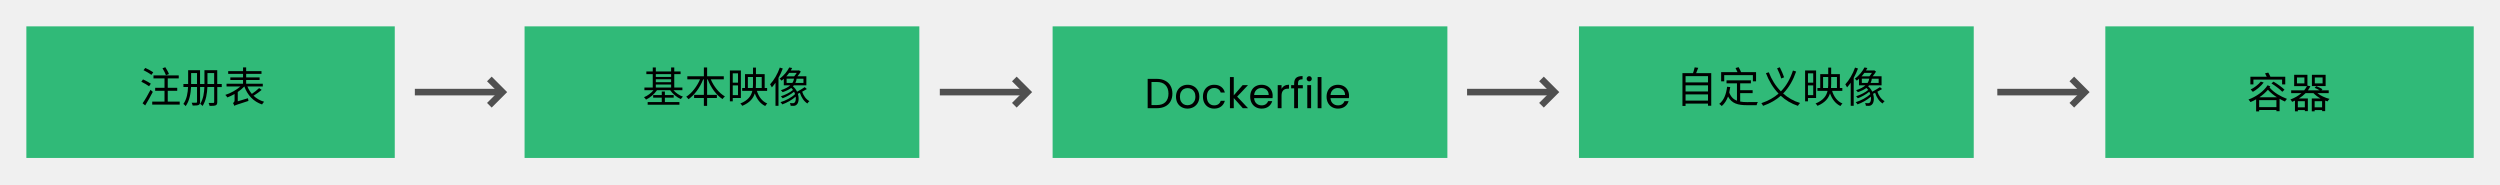
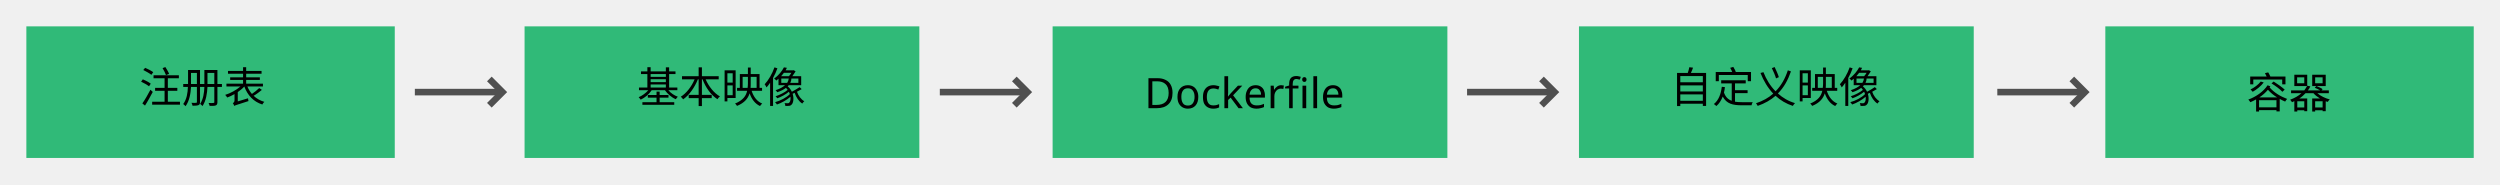
<svg xmlns="http://www.w3.org/2000/svg" width="950" height="70" viewBox="0 0 251.35 18.52" version="1.1" id="svg8">
  <defs id="defs2">
    <marker markerWidth="3.06" markerHeight="4.71" refX="1.53" refY="2.35" orient="auto" id="marker8836481">
      <path style="fill:#fff;fill-opacity:0;stroke:#0c322c;stroke-width:1px;stroke-linecap:butt;stroke-linejoin:miter;stroke-opacity:1" d="m.35.35 2 2-2 2" id="path2261" />
    </marker>
    <marker markerWidth="3.06" markerHeight="4.71" refX="1.53" refY="2.35" orient="auto" id="marker88364814090">
      <path style="fill:#fff;fill-opacity:0;stroke:#505050;stroke-width:1px;stroke-linecap:butt;stroke-linejoin:miter;stroke-opacity:1" d="m.35.35 2 2-2 2" id="path1408" />
    </marker>
    <marker markerWidth="3.06" markerHeight="4.71" refX="1.53" refY="2.35" orient="auto" id="marker88364814090-0">
      <path style="fill:#fff;fill-opacity:0;stroke:#505050;stroke-width:1px;stroke-linecap:butt;stroke-linejoin:miter;stroke-opacity:1" d="m.35.35 2 2-2 2" id="path1408-3" />
    </marker>
    <marker markerWidth="3.06" markerHeight="4.71" refX="1.53" refY="2.35" orient="auto" id="marker88364814090-9">
      <path style="fill:#fff;fill-opacity:0;stroke:#505050;stroke-width:1px;stroke-linecap:butt;stroke-linejoin:miter;stroke-opacity:1" d="m.35.35 2 2-2 2" id="path1408-2" />
    </marker>
    <marker markerWidth="3.06" markerHeight="4.71" refX="1.53" refY="2.35" orient="auto" id="marker88364814090-4">
      <path style="fill:#fff;fill-opacity:0;stroke:#505050;stroke-width:1px;stroke-linecap:butt;stroke-linejoin:miter;stroke-opacity:1" d="m.35.35 2 2-2 2" id="path1408-0" />
    </marker>
  </defs>
  <g id="layer1" transform="translate(0 -55.56)">
    <rect style="fill:#30ba78;stroke:none;stroke-width:.794;stroke-linecap:square;paint-order:fill markers stroke;stop-color:#000" id="rect30" width="37.04" height="13.23" x="2.65" y="58.21" />
-     <g aria-label="注册表" id="text34" style="font-weight:500;font-size:4.233px;line-height:1.25;font-family:Poppins;-inkscape-font-specification:'Poppins, Medium';letter-spacing:0;stroke-width:0.265">
-       <path d="M 16.985,63.006 C 16.926,62.824 16.765,62.536 16.621,62.32 l -0.284,0.102 c 0.14,0.22 0.288,0.521 0.347,0.703 z m -1.579,-0.178 C 15.224,62.697 14.868,62.506 14.606,62.388 l -0.174,0.229 c 0.271,0.131 0.618,0.334 0.792,0.47 z m -0.241,1.143 c -0.178,-0.123 -0.525,-0.309 -0.787,-0.428 l -0.169,0.233 c 0.267,0.131 0.61,0.326 0.779,0.461 z m -0.03,0.618 c -0.246,0.478 -0.571,1.037 -0.8,1.355 l 0.262,0.216 c 0.246,-0.394 0.542,-0.919 0.766,-1.363 z m 1.731,1.185 v -1.088 h 0.952 v -0.301 h -0.952 v -0.944 h 1.105 v -0.301 h -2.54 v 0.301 h 1.109 v 0.944 h -0.94 v 0.301 h 0.94 v 1.088 h -1.236 v 0.301 h 2.764 v -0.301 z" style="font-weight:normal;font-family:'Noto Sans CJK SC';-inkscape-font-specification:'Noto Sans CJK SC';text-align:center;text-anchor:middle" id="path1101" />
-       <path d="m 20.858,64.005 v -0.089 -1.008 h 0.673 v 1.096 z m -1.643,0 V 63.911 62.908 h 0.593 v 1.096 z m 3.078,0 H 21.841 V 62.616 h -1.287 v 1.3 0.089 H 20.113 V 62.616 h -1.198 v 1.295 0.093 h -0.474 v 0.305 h 0.466 c -0.025,0.563 -0.119,1.211 -0.47,1.702 0.064,0.034 0.182,0.152 0.229,0.22 0.394,-0.538 0.512,-1.291 0.542,-1.922 h 0.601 v 1.494 c 0,0.064 -0.021,0.085 -0.08,0.085 -0.059,0.004 -0.254,0.004 -0.461,0 0.038,0.076 0.089,0.203 0.102,0.284 0.292,0 0.474,-0.004 0.593,-0.055 0.11,-0.051 0.152,-0.14 0.152,-0.313 v -1.494 h 0.432 c -0.021,0.559 -0.102,1.202 -0.419,1.689 0.064,0.038 0.191,0.152 0.237,0.216 0.351,-0.529 0.461,-1.278 0.487,-1.905 h 0.682 v 1.511 c 0,0.064 -0.021,0.085 -0.085,0.089 -0.055,0.004 -0.258,0.004 -0.478,-0.004 0.038,0.08 0.085,0.216 0.102,0.301 0.309,0 0.5,-0.009 0.614,-0.059 0.114,-0.055 0.157,-0.144 0.157,-0.326 v -1.511 h 0.453 z" style="font-weight:normal;font-family:'Noto Sans CJK SC';-inkscape-font-specification:'Noto Sans CJK SC';text-align:center;text-anchor:middle" id="path1103" />
-       <path d="m 26.053,64.415 c -0.182,0.178 -0.478,0.411 -0.732,0.584 -0.186,-0.22 -0.334,-0.47 -0.449,-0.749 h 1.549 v -0.271 h -1.672 v -0.377 h 1.35 V 63.34 H 24.749 V 62.984 h 1.541 V 62.713 H 24.749 V 62.337 h -0.313 v 0.377 H 22.941 V 62.984 h 1.494 v 0.356 h -1.278 v 0.262 h 1.278 v 0.377 h -1.659 v 0.271 h 1.397 c -0.398,0.356 -0.995,0.686 -1.52,0.851 0.068,0.064 0.161,0.178 0.203,0.254 0.233,-0.089 0.487,-0.203 0.728,-0.343 v 0.627 c 0,0.165 -0.093,0.241 -0.161,0.275 0.051,0.072 0.114,0.207 0.135,0.288 0.097,-0.068 0.25,-0.119 1.422,-0.495 -0.017,-0.064 -0.042,-0.186 -0.051,-0.271 l -1.024,0.309 v -0.936 c 0.25,-0.169 0.478,-0.36 0.66,-0.559 0.322,0.885 0.914,1.52 1.782,1.812 0.047,-0.085 0.14,-0.207 0.207,-0.271 -0.419,-0.123 -0.77,-0.33 -1.063,-0.605 0.267,-0.165 0.576,-0.381 0.817,-0.588 z" style="font-weight:normal;font-family:'Noto Sans CJK SC';-inkscape-font-specification:'Noto Sans CJK SC';text-align:center;text-anchor:middle" id="path1105" />
-     </g>
+     <text xml:space="preserve" style="font-weight:500;font-size:4.233px;line-height:1.25;font-family:Poppins;-inkscape-font-specification:'Poppins, Medium';letter-spacing:0;fill:#000000;stroke-width:0.265" x="14.017" y="65.88" id="text34">
+       <tspan id="tspan32" x="14.017" y="65.88" style="font-style:normal;font-variant:normal;font-weight:500;font-stretch:normal;font-size:4.233px;font-family:'Noto Sans CJK SC';-inkscape-font-specification:'Noto Sans CJK SC Medium';fill:#000000;stroke-width:0.265">注册表</tspan>
+     </text>
    <rect style="fill:#30ba78;stroke:none;stroke-width:.794;stroke-linecap:square;paint-order:fill markers stroke;stop-color:#000" id="rect30-6" width="39.69" height="13.23" x="52.74" y="58.21" />
-     <g aria-label="基本映像" id="text34-5" style="font-weight:500;font-size:4.233px;line-height:1.25;font-family:Poppins;-inkscape-font-specification:'Poppins, Medium';letter-spacing:0;stroke-width:0.265">
-       <path d="m 66.847,65.376 h 0.885 V 65.118 H 66.847 v -0.356 h -0.313 v 0.356 h -0.864 v 0.258 h 0.864 v 0.445 h -1.418 v 0.267 h 3.192 V 65.821 H 66.847 Z m -0.91,-1.317 h 1.537 v 0.301 H 65.937 Z M 67.474,63.01 v 0.284 H 65.937 V 63.01 Z m -1.537,0.521 h 1.537 v 0.292 h -1.537 z m 2.671,1.096 v -0.267 H 67.791 V 63.01 h 0.635 v -0.262 h -0.635 v -0.406 h -0.317 v 0.406 h -1.537 v -0.406 h -0.309 v 0.406 H 64.984 V 63.01 h 0.643 v 1.35 h -0.838 v 0.267 h 0.914 c -0.241,0.301 -0.605,0.567 -0.957,0.707 0.072,0.059 0.157,0.165 0.203,0.241 0.411,-0.191 0.838,-0.555 1.105,-0.948 h 1.325 c 0.254,0.373 0.665,0.724 1.075,0.893 0.047,-0.072 0.135,-0.182 0.207,-0.241 -0.356,-0.127 -0.715,-0.373 -0.952,-0.652 z" style="font-weight:normal;font-family:'Noto Sans CJK SC';-inkscape-font-specification:'Noto Sans CJK SC';text-align:center;text-anchor:middle" id="path1108" />
-       <path d="m 72.77,63.539 v -0.313 h -1.676 v -0.885 h -0.326 v 0.885 h -1.664 v 0.313 h 1.278 c -0.309,0.715 -0.83,1.401 -1.389,1.744 0.072,0.059 0.174,0.174 0.224,0.25 0.61,-0.415 1.156,-1.168 1.482,-1.994 h 0.068 v 1.562 h -0.982 v 0.313 h 0.982 v 0.787 h 0.326 v -0.787 h 0.982 v -0.313 h -0.982 v -1.562 h 0.059 c 0.318,0.825 0.864,1.587 1.49,1.981 0.051,-0.085 0.161,-0.199 0.241,-0.267 -0.584,-0.33 -1.118,-0.999 -1.422,-1.714 z" style="font-weight:normal;font-family:'Noto Sans CJK SC';-inkscape-font-specification:'Noto Sans CJK SC';text-align:center;text-anchor:middle" id="path1110" />
-       <path d="m 74.2,62.934 v 0.936 H 73.671 V 62.934 Z m -0.529,2.189 v -0.974 h 0.529 v 0.974 z m 0.817,0.288 v -2.764 h -1.105 v 3.103 h 0.288 v -0.339 z m 0.703,-1.003 v -1.105 h 0.516 v 0.656 c 0,0.157 -0.004,0.305 -0.021,0.449 z m 1.393,-1.105 v 1.105 h -0.597 c 0.013,-0.144 0.017,-0.292 0.017,-0.444 v -0.66 z m 0.542,1.393 v -0.288 h -0.246 v -1.393 h -0.876 v -0.656 h -0.296 v 0.656 h -0.804 v 1.393 h -0.284 v 0.288 h 1.02 c -0.114,0.508 -0.423,0.948 -1.206,1.27 0.068,0.055 0.161,0.165 0.195,0.233 0.762,-0.318 1.105,-0.758 1.257,-1.253 0.207,0.584 0.546,1.029 1.05,1.274 0.042,-0.08 0.135,-0.195 0.203,-0.254 -0.521,-0.22 -0.864,-0.682 -1.041,-1.27 z" style="font-weight:normal;font-family:'Noto Sans CJK SC';-inkscape-font-specification:'Noto Sans CJK SC';text-align:center;text-anchor:middle" id="path1112" />
-       <path d="m 78.404,62.354 c -0.224,0.639 -0.588,1.27 -0.978,1.681 0.051,0.072 0.144,0.233 0.178,0.309 0.123,-0.135 0.25,-0.296 0.364,-0.466 v 2.316 h 0.301 v -2.802 c 0.165,-0.296 0.313,-0.622 0.432,-0.944 z m 0.682,1.118 h 0.745 c -0.021,0.119 -0.064,0.271 -0.165,0.423 h -0.58 z m 1.016,-0.584 c -0.076,0.119 -0.165,0.25 -0.254,0.343 h -0.787 c 0.106,-0.11 0.195,-0.229 0.279,-0.343 z m 0.677,1.008 h -0.809 c 0.076,-0.152 0.11,-0.301 0.119,-0.423 h 0.69 z m 0.127,0.423 c -0.199,0.14 -0.508,0.326 -0.77,0.461 -0.093,-0.199 -0.229,-0.385 -0.415,-0.538 0.034,-0.034 0.068,-0.068 0.097,-0.106 h 1.253 v -0.906 h -0.897 c 0.123,-0.144 0.246,-0.313 0.339,-0.47 l -0.186,-0.135 -0.055,0.017 h -0.766 c 0.047,-0.085 0.097,-0.165 0.14,-0.246 l -0.296,-0.055 c -0.178,0.356 -0.508,0.804 -0.974,1.13 0.068,0.042 0.161,0.131 0.203,0.199 0.08,-0.059 0.152,-0.119 0.224,-0.186 v 0.652 h 0.652 c -0.199,0.178 -0.504,0.351 -0.948,0.495 0.064,0.051 0.14,0.14 0.178,0.195 0.377,-0.123 0.656,-0.271 0.864,-0.423 0.064,0.055 0.127,0.127 0.178,0.199 -0.284,0.25 -0.804,0.512 -1.215,0.635 0.051,0.047 0.131,0.14 0.174,0.203 0.368,-0.135 0.842,-0.398 1.151,-0.66 0.042,0.076 0.076,0.157 0.102,0.237 -0.339,0.339 -0.952,0.66 -1.469,0.817 0.064,0.051 0.14,0.152 0.182,0.22 0.453,-0.157 0.982,-0.449 1.346,-0.779 0.038,0.267 -0.009,0.495 -0.097,0.584 -0.064,0.072 -0.127,0.08 -0.207,0.08 -0.076,0 -0.169,-0.004 -0.279,-0.017 0.047,0.076 0.072,0.195 0.076,0.271 0.093,0.009 0.186,0.009 0.258,0.009 0.157,0 0.262,-0.03 0.368,-0.144 0.182,-0.174 0.241,-0.622 0.097,-1.067 0.068,-0.03 0.14,-0.064 0.207,-0.097 0.148,0.457 0.411,0.859 0.754,1.071 0.042,-0.076 0.131,-0.182 0.203,-0.237 -0.334,-0.174 -0.593,-0.542 -0.728,-0.948 0.165,-0.085 0.326,-0.174 0.47,-0.267 z" style="font-weight:normal;font-family:'Noto Sans CJK SC';-inkscape-font-specification:'Noto Sans CJK SC';text-align:center;text-anchor:middle" id="path1114" />
-     </g>
+     <text xml:space="preserve" style="font-weight:500;font-size:4.233px;line-height:1.25;font-family:Poppins;-inkscape-font-specification:'Poppins, Medium';letter-spacing:0;fill:#000000;stroke-width:0.265" x="64.053" y="65.88" id="text34-5">
+       <tspan id="tspan32-6" x="64.053" y="65.88" style="font-style:normal;font-variant:normal;font-weight:500;font-stretch:normal;font-size:4.233px;font-family:'Noto Sans CJK SC';-inkscape-font-specification:'Noto Sans CJK SC Medium';fill:#000000;stroke-width:0.265">基本映像</tspan>
+     </text>
    <rect style="fill:#30ba78;stroke:none;stroke-width:.794;stroke-linecap:square;paint-order:fill markers stroke;stop-color:#000" id="rect30-6-9" width="39.69" height="13.23" x="105.83" y="58.21" />
-     <g aria-label="Dockerfile" id="text34-5-3" style="font-weight:500;font-size:4.233px;line-height:1.25;font-family:Poppins;-inkscape-font-specification:'Poppins, Medium';letter-spacing:0;stroke-width:0.265">
-       <path d="m 116.305,63.489 q 0.483,0 0.834,0.182 0.356,0.178 0.542,0.512 0.191,0.334 0.191,0.787 0,0.453 -0.191,0.787 -0.186,0.33 -0.542,0.508 -0.351,0.174 -0.834,0.174 h -0.919 v -2.951 z m 0,2.633 q 0.572,0 0.872,-0.301 0.301,-0.305 0.301,-0.851 0,-0.55 -0.305,-0.859 -0.301,-0.309 -0.868,-0.309 h -0.533 v 2.32 z" id="path1117" />
-       <path d="m 119.391,66.478 q -0.326,0 -0.593,-0.148 -0.262,-0.148 -0.415,-0.419 -0.148,-0.275 -0.148,-0.635 0,-0.356 0.152,-0.627 0.157,-0.275 0.423,-0.419 0.267,-0.148 0.597,-0.148 0.33,0 0.597,0.148 0.267,0.144 0.419,0.415 0.157,0.271 0.157,0.631 0,0.36 -0.161,0.635 -0.157,0.271 -0.428,0.419 -0.271,0.148 -0.601,0.148 z m 0,-0.339 q 0.207,0 0.389,-0.097 0.182,-0.097 0.292,-0.292 0.114,-0.195 0.114,-0.474 0,-0.279 -0.11,-0.474 -0.11,-0.195 -0.288,-0.288 -0.178,-0.097 -0.385,-0.097 -0.212,0 -0.389,0.097 -0.174,0.093 -0.279,0.288 -0.106,0.195 -0.106,0.474 0,0.284 0.102,0.478 0.106,0.195 0.279,0.292 0.174,0.093 0.381,0.093 z" id="path1119" />
-       <path d="m 120.944,65.276 q 0,-0.36 0.144,-0.627 0.144,-0.271 0.398,-0.419 0.258,-0.148 0.588,-0.148 0.428,0 0.703,0.207 0.279,0.207 0.368,0.576 h -0.415 q -0.059,-0.212 -0.233,-0.334 -0.169,-0.123 -0.423,-0.123 -0.33,0 -0.533,0.229 -0.203,0.224 -0.203,0.639 0,0.419 0.203,0.648 0.203,0.229 0.533,0.229 0.254,0 0.423,-0.119 0.169,-0.119 0.233,-0.339 h 0.415 q -0.093,0.356 -0.373,0.572 -0.279,0.212 -0.698,0.212 -0.33,0 -0.588,-0.148 -0.254,-0.148 -0.398,-0.419 -0.144,-0.271 -0.144,-0.635 z" id="path1121" />
-       <path d="m 124.953,66.44 -0.91,-1.024 v 1.024 h -0.385 v -3.133 h 0.385 v 1.841 l 0.893,-1.029 h 0.538 l -1.092,1.156 1.096,1.164 z" id="path1123" />
-       <path d="m 127.955,65.191 q 0,0.11 -0.013,0.233 h -1.854 q 0.021,0.343 0.233,0.538 0.216,0.191 0.521,0.191 0.25,0 0.415,-0.114 0.169,-0.119 0.237,-0.313 h 0.415 q -0.093,0.334 -0.373,0.546 -0.279,0.207 -0.694,0.207 -0.33,0 -0.593,-0.148 -0.258,-0.148 -0.406,-0.419 -0.148,-0.275 -0.148,-0.635 0,-0.36 0.144,-0.631 0.144,-0.271 0.402,-0.415 0.262,-0.148 0.601,-0.148 0.33,0 0.584,0.144 0.254,0.144 0.389,0.398 0.14,0.25 0.14,0.567 z m -0.398,-0.08 q 0,-0.22 -0.097,-0.377 -0.097,-0.161 -0.267,-0.241 -0.165,-0.085 -0.368,-0.085 -0.292,0 -0.5,0.186 -0.203,0.186 -0.233,0.516 z" id="path1125" />
-       <path d="m 128.848,64.497 q 0.102,-0.199 0.288,-0.309 0.191,-0.11 0.461,-0.11 v 0.398 h -0.102 q -0.648,0 -0.648,0.703 v 1.262 h -0.385 v -2.32 h 0.385 z" id="path1127" />
-       <path d="m 130.986,64.438 h -0.487 v 2.002 h -0.385 v -2.002 h -0.301 v -0.317 h 0.301 v -0.165 q 0,-0.389 0.199,-0.567 0.203,-0.182 0.648,-0.182 v 0.322 q -0.254,0 -0.36,0.102 -0.102,0.097 -0.102,0.326 v 0.165 h 0.487 z" id="path1129" />
-       <path d="m 131.633,63.743 q -0.11,0 -0.186,-0.076 -0.076,-0.076 -0.076,-0.186 0,-0.11 0.076,-0.186 0.076,-0.076 0.186,-0.076 0.106,0 0.178,0.076 0.076,0.076 0.076,0.186 0,0.11 -0.076,0.186 -0.072,0.076 -0.178,0.076 z m 0.186,0.377 v 2.32 h -0.385 v -2.32 z" id="path1131" />
-       <path d="m 132.861,63.307 v 3.133 h -0.385 v -3.133 z" id="path1133" />
-       <path d="m 135.634,65.191 q 0,0.11 -0.013,0.233 h -1.854 q 0.021,0.343 0.233,0.538 0.216,0.191 0.521,0.191 0.25,0 0.415,-0.114 0.169,-0.119 0.237,-0.313 h 0.415 q -0.093,0.334 -0.373,0.546 -0.279,0.207 -0.694,0.207 -0.33,0 -0.593,-0.148 -0.258,-0.148 -0.406,-0.419 -0.148,-0.275 -0.148,-0.635 0,-0.36 0.144,-0.631 0.144,-0.271 0.402,-0.415 0.262,-0.148 0.601,-0.148 0.33,0 0.584,0.144 0.254,0.144 0.389,0.398 0.14,0.25 0.14,0.567 z m -0.398,-0.08 q 0,-0.22 -0.097,-0.377 -0.097,-0.161 -0.267,-0.241 -0.165,-0.085 -0.368,-0.085 -0.292,0 -0.5,0.186 -0.203,0.186 -0.233,0.516 z" id="path1135" />
-     </g>
+     <text xml:space="preserve" style="font-weight:500;font-size:4.233px;line-height:1.25;font-family:Poppins;-inkscape-font-specification:'Poppins, Medium';letter-spacing:0;stroke-width:.265;fill:#000" x="115.06" y="66.44" id="text34-5-3">
+       <tspan id="tspan32-6-7" x="115.06" y="66.44" style="font-size:4.233px;fill:#000;stroke-width:.265">Dockerfile</tspan>
+     </text>
    <rect style="fill:#30ba78;stroke:none;stroke-width:.794;stroke-linecap:square;paint-order:fill markers stroke;stop-color:#000" id="rect30-6-9-4" width="37.04" height="13.23" x="211.67" y="58.21" />
-     <g aria-label="容器" id="text34-5-3-5" style="font-weight:500;font-size:4.233px;line-height:1.25;font-family:Poppins;-inkscape-font-specification:'Poppins, Medium';letter-spacing:0;stroke-width:0.265">
-       <path d="m 226.559,63.564 h 2.883 v 0.478 h 0.318 V 63.276 h -1.494 c -0.051,-0.127 -0.14,-0.292 -0.216,-0.419 l -0.322,0.076 c 0.059,0.102 0.123,0.233 0.169,0.343 h -1.643 v 0.766 h 0.305 z m 1.812,0.381 c 0.389,0.241 0.864,0.601 1.092,0.842 l 0.22,-0.207 c -0.233,-0.241 -0.72,-0.584 -1.105,-0.813 z m -1.071,-0.182 c -0.246,0.309 -0.643,0.605 -1.02,0.796 0.068,0.055 0.174,0.178 0.22,0.237 0.385,-0.22 0.813,-0.567 1.092,-0.936 z m -0.144,1.579 c 0.322,-0.22 0.618,-0.478 0.859,-0.758 0.279,0.305 0.58,0.55 0.91,0.758 z m -0.021,0.991 v -0.707 h 1.736 v 0.707 z m 0.851,-2.201 c -0.402,0.622 -1.147,1.147 -1.922,1.435 0.072,0.072 0.152,0.178 0.199,0.254 0.195,-0.076 0.385,-0.169 0.567,-0.275 V 66.76 h 0.305 v -0.144 h 1.736 v 0.127 h 0.318 v -1.245 c 0.174,0.097 0.356,0.191 0.542,0.271 0.047,-0.089 0.131,-0.199 0.203,-0.267 -0.677,-0.267 -1.274,-0.597 -1.753,-1.139 0.03,-0.038 0.055,-0.076 0.08,-0.11 z" style="font-weight:normal;font-family:'Noto Sans CJK SC';-inkscape-font-specification:'Noto Sans CJK SC';text-align:center;text-anchor:middle" id="path1196" />
-       <path d="m 233.514,63.945 h -0.783 v -0.597 h 0.783 z m 0.305,-0.868 h -1.38 v 1.139 h 1.38 z m -1.105,3.277 v -0.622 h 0.749 V 66.354 Z m -0.986,0 h -0.703 v -0.622 h 0.703 z m -0.042,-2.409 h -0.749 v -0.597 h 0.749 z m 2.443,0.978 v -0.279 h -0.732 l 0.102,-0.106 c -0.14,-0.11 -0.406,-0.241 -0.622,-0.313 l -0.165,0.165 c 0.169,0.064 0.364,0.161 0.504,0.254 h -1.181 c 0.097,-0.135 0.182,-0.275 0.254,-0.415 l -0.301,-0.059 v -1.092 h -1.333 v 1.139 h 1.287 c -0.068,0.14 -0.161,0.288 -0.284,0.428 h -1.304 v 0.279 h 1.033 c -0.284,0.246 -0.652,0.47 -1.109,0.639 0.059,0.051 0.144,0.165 0.169,0.237 0.102,-0.038 0.195,-0.08 0.288,-0.123 v 1.075 h 0.292 v -0.123 h 0.703 v 0.102 h 0.301 v -1.274 h -0.893 c 0.262,-0.161 0.483,-0.343 0.665,-0.533 h 0.792 c 0.191,0.199 0.436,0.385 0.707,0.533 h -0.876 v 1.295 h 0.292 v -0.123 h 0.749 v 0.102 h 0.305 v -1.058 c 0.08,0.03 0.161,0.055 0.241,0.08 0.042,-0.076 0.127,-0.191 0.199,-0.25 -0.445,-0.11 -0.906,-0.322 -1.223,-0.58 z" style="font-weight:normal;font-family:'Noto Sans CJK SC';-inkscape-font-specification:'Noto Sans CJK SC';text-align:center;text-anchor:middle" id="path1198" />
-     </g>
+     <text xml:space="preserve" style="font-weight:500;font-size:4.233px;line-height:1.25;font-family:Poppins;-inkscape-font-specification:'Poppins, Medium';letter-spacing:0;fill:#000000;stroke-width:0.265" x="225.89" y="66.43" id="text34-5-3-5">
+       <tspan id="tspan32-6-7-2" x="225.89" y="66.43" style="font-style:normal;font-variant:normal;font-weight:500;font-stretch:normal;font-size:4.233px;font-family:'Noto Sans CJK SC';-inkscape-font-specification:'Noto Sans CJK SC Medium';fill:#000000;stroke-width:0.265">容器</tspan>
+     </text>
    <rect style="fill:#30ba78;stroke:none;stroke-width:.794;stroke-linecap:square;paint-order:fill markers stroke;stop-color:#000" id="rect30-6-9-5" width="39.69" height="13.23" x="158.75" y="58.21" />
-     <g aria-label="自定义映像" id="text34-5-3-4" style="font-weight:500;font-size:4.233px;line-height:1.25;font-family:Poppins;-inkscape-font-specification:'Poppins, Medium';letter-spacing:0;stroke-width:0.265">
-       <path d="m 169.467,65.677 v -0.627 h 2.256 v 0.627 z m 2.256,-1.537 v 0.614 h -2.256 v -0.614 z m 0,-0.927 v 0.631 h -2.256 v -0.631 z m -1.194,-0.301 c 0.072,-0.161 0.148,-0.351 0.212,-0.533 l -0.36,-0.047 c -0.034,0.165 -0.102,0.394 -0.165,0.58 h -1.063 v 3.298 h 0.313 v -0.237 h 2.256 v 0.216 h 0.326 v -3.277 z" style="font-weight:normal;font-family:'Noto Sans CJK SC';-inkscape-font-specification:'Noto Sans CJK SC';text-align:center;text-anchor:middle" id="path1185" />
-       <path d="m 173.353,63.116 h 2.883 v 0.618 h 0.318 v -0.919 h -1.507 c -0.051,-0.14 -0.157,-0.347 -0.25,-0.504 l -0.305,0.089 c 0.068,0.123 0.144,0.284 0.195,0.415 h -1.643 v 0.919 h 0.309 z m 1.604,1.808 h 1.253 v -0.296 h -1.253 v -0.69 h 1.079 v -0.301 h -2.451 v 0.301 h 1.05 v 1.748 c -0.343,-0.131 -0.614,-0.377 -0.775,-0.825 0.038,-0.169 0.072,-0.351 0.097,-0.546 l -0.313,-0.034 c -0.093,0.762 -0.322,1.363 -0.792,1.723 0.076,0.047 0.203,0.157 0.254,0.216 0.279,-0.241 0.487,-0.563 0.631,-0.957 0.385,0.72 1.016,0.872 1.897,0.872 h 0.978 c 0.017,-0.093 0.068,-0.237 0.119,-0.318 -0.203,0.009 -0.927,0.009 -1.079,0.009 -0.25,0 -0.483,-0.013 -0.694,-0.055 z" style="font-weight:normal;font-family:'Noto Sans CJK SC';-inkscape-font-specification:'Noto Sans CJK SC';text-align:center;text-anchor:middle" id="path1187" />
-       <path d="m 179.373,63.332 c -0.085,-0.275 -0.271,-0.686 -0.432,-1.008 l -0.271,0.102 c 0.157,0.322 0.343,0.749 0.415,1.024 z m 0.889,-0.682 c -0.258,0.804 -0.639,1.52 -1.211,2.095 -0.533,-0.533 -0.94,-1.194 -1.215,-1.918 l -0.288,0.089 c 0.301,0.787 0.724,1.486 1.27,2.053 -0.461,0.406 -1.029,0.728 -1.731,0.961 0.059,0.072 0.135,0.191 0.174,0.271 0.724,-0.254 1.304,-0.593 1.778,-1.012 0.483,0.449 1.054,0.792 1.723,1.012 0.047,-0.089 0.14,-0.216 0.216,-0.284 -0.652,-0.199 -1.219,-0.529 -1.702,-0.957 0.601,-0.61 1.008,-1.355 1.308,-2.21 z" style="font-weight:normal;font-family:'Noto Sans CJK SC';-inkscape-font-specification:'Noto Sans CJK SC';text-align:center;text-anchor:middle" id="path1189" />
-       <path d="m 182.302,62.934 v 0.936 h -0.529 V 62.934 Z m -0.529,2.189 v -0.974 h 0.529 v 0.974 z m 0.817,0.288 v -2.764 h -1.105 v 3.103 h 0.288 v -0.339 z m 0.703,-1.003 v -1.105 h 0.516 v 0.656 c 0,0.157 -0.004,0.305 -0.021,0.449 z m 1.393,-1.105 v 1.105 h -0.597 c 0.013,-0.144 0.017,-0.292 0.017,-0.444 v -0.66 z m 0.542,1.393 v -0.288 h -0.246 v -1.393 h -0.876 v -0.656 h -0.296 v 0.656 h -0.804 v 1.393 h -0.284 v 0.288 h 1.02 c -0.114,0.508 -0.423,0.948 -1.206,1.27 0.068,0.055 0.161,0.165 0.195,0.233 0.762,-0.318 1.105,-0.758 1.257,-1.253 0.207,0.584 0.546,1.029 1.05,1.274 0.042,-0.08 0.135,-0.195 0.203,-0.254 -0.521,-0.22 -0.864,-0.682 -1.041,-1.27 z" style="font-weight:normal;font-family:'Noto Sans CJK SC';-inkscape-font-specification:'Noto Sans CJK SC';text-align:center;text-anchor:middle" id="path1191" />
-       <path d="m 186.506,62.354 c -0.224,0.639 -0.588,1.27 -0.978,1.681 0.051,0.072 0.144,0.233 0.178,0.309 0.123,-0.135 0.25,-0.296 0.364,-0.466 v 2.316 h 0.301 v -2.802 c 0.165,-0.296 0.313,-0.622 0.432,-0.944 z m 0.682,1.118 h 0.745 c -0.021,0.119 -0.064,0.271 -0.165,0.423 h -0.58 z m 1.016,-0.584 c -0.076,0.119 -0.165,0.25 -0.254,0.343 h -0.787 c 0.106,-0.11 0.195,-0.229 0.279,-0.343 z m 0.677,1.008 h -0.809 c 0.076,-0.152 0.11,-0.301 0.119,-0.423 h 0.69 z m 0.127,0.423 c -0.199,0.14 -0.508,0.326 -0.77,0.461 -0.093,-0.199 -0.229,-0.385 -0.415,-0.538 0.034,-0.034 0.068,-0.068 0.097,-0.106 h 1.253 v -0.906 h -0.897 c 0.123,-0.144 0.246,-0.313 0.339,-0.47 l -0.186,-0.135 -0.055,0.017 h -0.766 c 0.047,-0.085 0.097,-0.165 0.14,-0.246 l -0.296,-0.055 c -0.178,0.356 -0.508,0.804 -0.974,1.13 0.068,0.042 0.161,0.131 0.203,0.199 0.08,-0.059 0.152,-0.119 0.224,-0.186 v 0.652 h 0.652 c -0.199,0.178 -0.504,0.351 -0.948,0.495 0.064,0.051 0.14,0.14 0.178,0.195 0.377,-0.123 0.656,-0.271 0.864,-0.423 0.064,0.055 0.127,0.127 0.178,0.199 -0.284,0.25 -0.804,0.512 -1.215,0.635 0.051,0.047 0.131,0.14 0.174,0.203 0.368,-0.135 0.842,-0.398 1.151,-0.66 0.042,0.076 0.076,0.157 0.102,0.237 -0.339,0.339 -0.953,0.66 -1.469,0.817 0.064,0.051 0.14,0.152 0.182,0.22 0.453,-0.157 0.982,-0.449 1.346,-0.779 0.038,0.267 -0.008,0.495 -0.097,0.584 -0.064,0.072 -0.127,0.08 -0.207,0.08 -0.076,0 -0.169,-0.004 -0.279,-0.017 0.047,0.076 0.072,0.195 0.076,0.271 0.093,0.009 0.186,0.009 0.258,0.009 0.157,0 0.262,-0.03 0.368,-0.144 0.182,-0.174 0.241,-0.622 0.097,-1.067 0.068,-0.03 0.14,-0.064 0.207,-0.097 0.148,0.457 0.411,0.859 0.754,1.071 0.042,-0.076 0.131,-0.182 0.203,-0.237 -0.334,-0.174 -0.593,-0.542 -0.728,-0.948 0.165,-0.085 0.326,-0.174 0.47,-0.267 z" style="font-weight:normal;font-family:'Noto Sans CJK SC';-inkscape-font-specification:'Noto Sans CJK SC';text-align:center;text-anchor:middle" id="path1193" />
-     </g>
+     <text xml:space="preserve" style="font-weight:500;font-size:4.233px;line-height:1.25;font-family:Poppins;-inkscape-font-specification:'Poppins, Medium';letter-spacing:0;fill:#000000;stroke-width:0.265" x="167.922" y="65.88" id="text34-5-3-4">
+       <tspan id="tspan32-6-7-7" x="167.922" y="65.88" style="font-style:normal;font-variant:normal;font-weight:500;font-stretch:normal;font-size:4.233px;font-family:'Noto Sans CJK SC';-inkscape-font-specification:'Noto Sans CJK SC Medium';fill:#000000;stroke-width:0.265">自定义映像</tspan>
+     </text>
    <path style="fill:none;stroke:#505050;stroke-width:.661;stroke-linecap:square;stroke-linejoin:miter;stroke-miterlimit:4;stroke-dasharray:none;stroke-opacity:1;marker-end:url(#marker88364814090)" d="M42.04 64.82h7.94" id="path2233" />
    <path style="fill:none;stroke:#505050;stroke-width:.661;stroke-linecap:square;stroke-linejoin:miter;stroke-miterlimit:4;stroke-dasharray:none;stroke-opacity:1;marker-end:url(#marker88364814090-0)" d="M94.82 64.82h7.94" id="path2233-0" />
    <path style="fill:none;stroke:#505050;stroke-width:.661;stroke-linecap:square;stroke-linejoin:miter;stroke-miterlimit:4;stroke-dasharray:none;stroke-opacity:1;marker-end:url(#marker88364814090-9)" d="M147.83 64.82h7.93" id="path2233-5" />
    <path style="fill:none;stroke:#505050;stroke-width:.661;stroke-linecap:square;stroke-linejoin:miter;stroke-miterlimit:4;stroke-dasharray:none;stroke-opacity:1;marker-end:url(#marker88364814090-4)" d="M201.14 64.82h7.94" id="path2233-59" />
  </g>
</svg>
